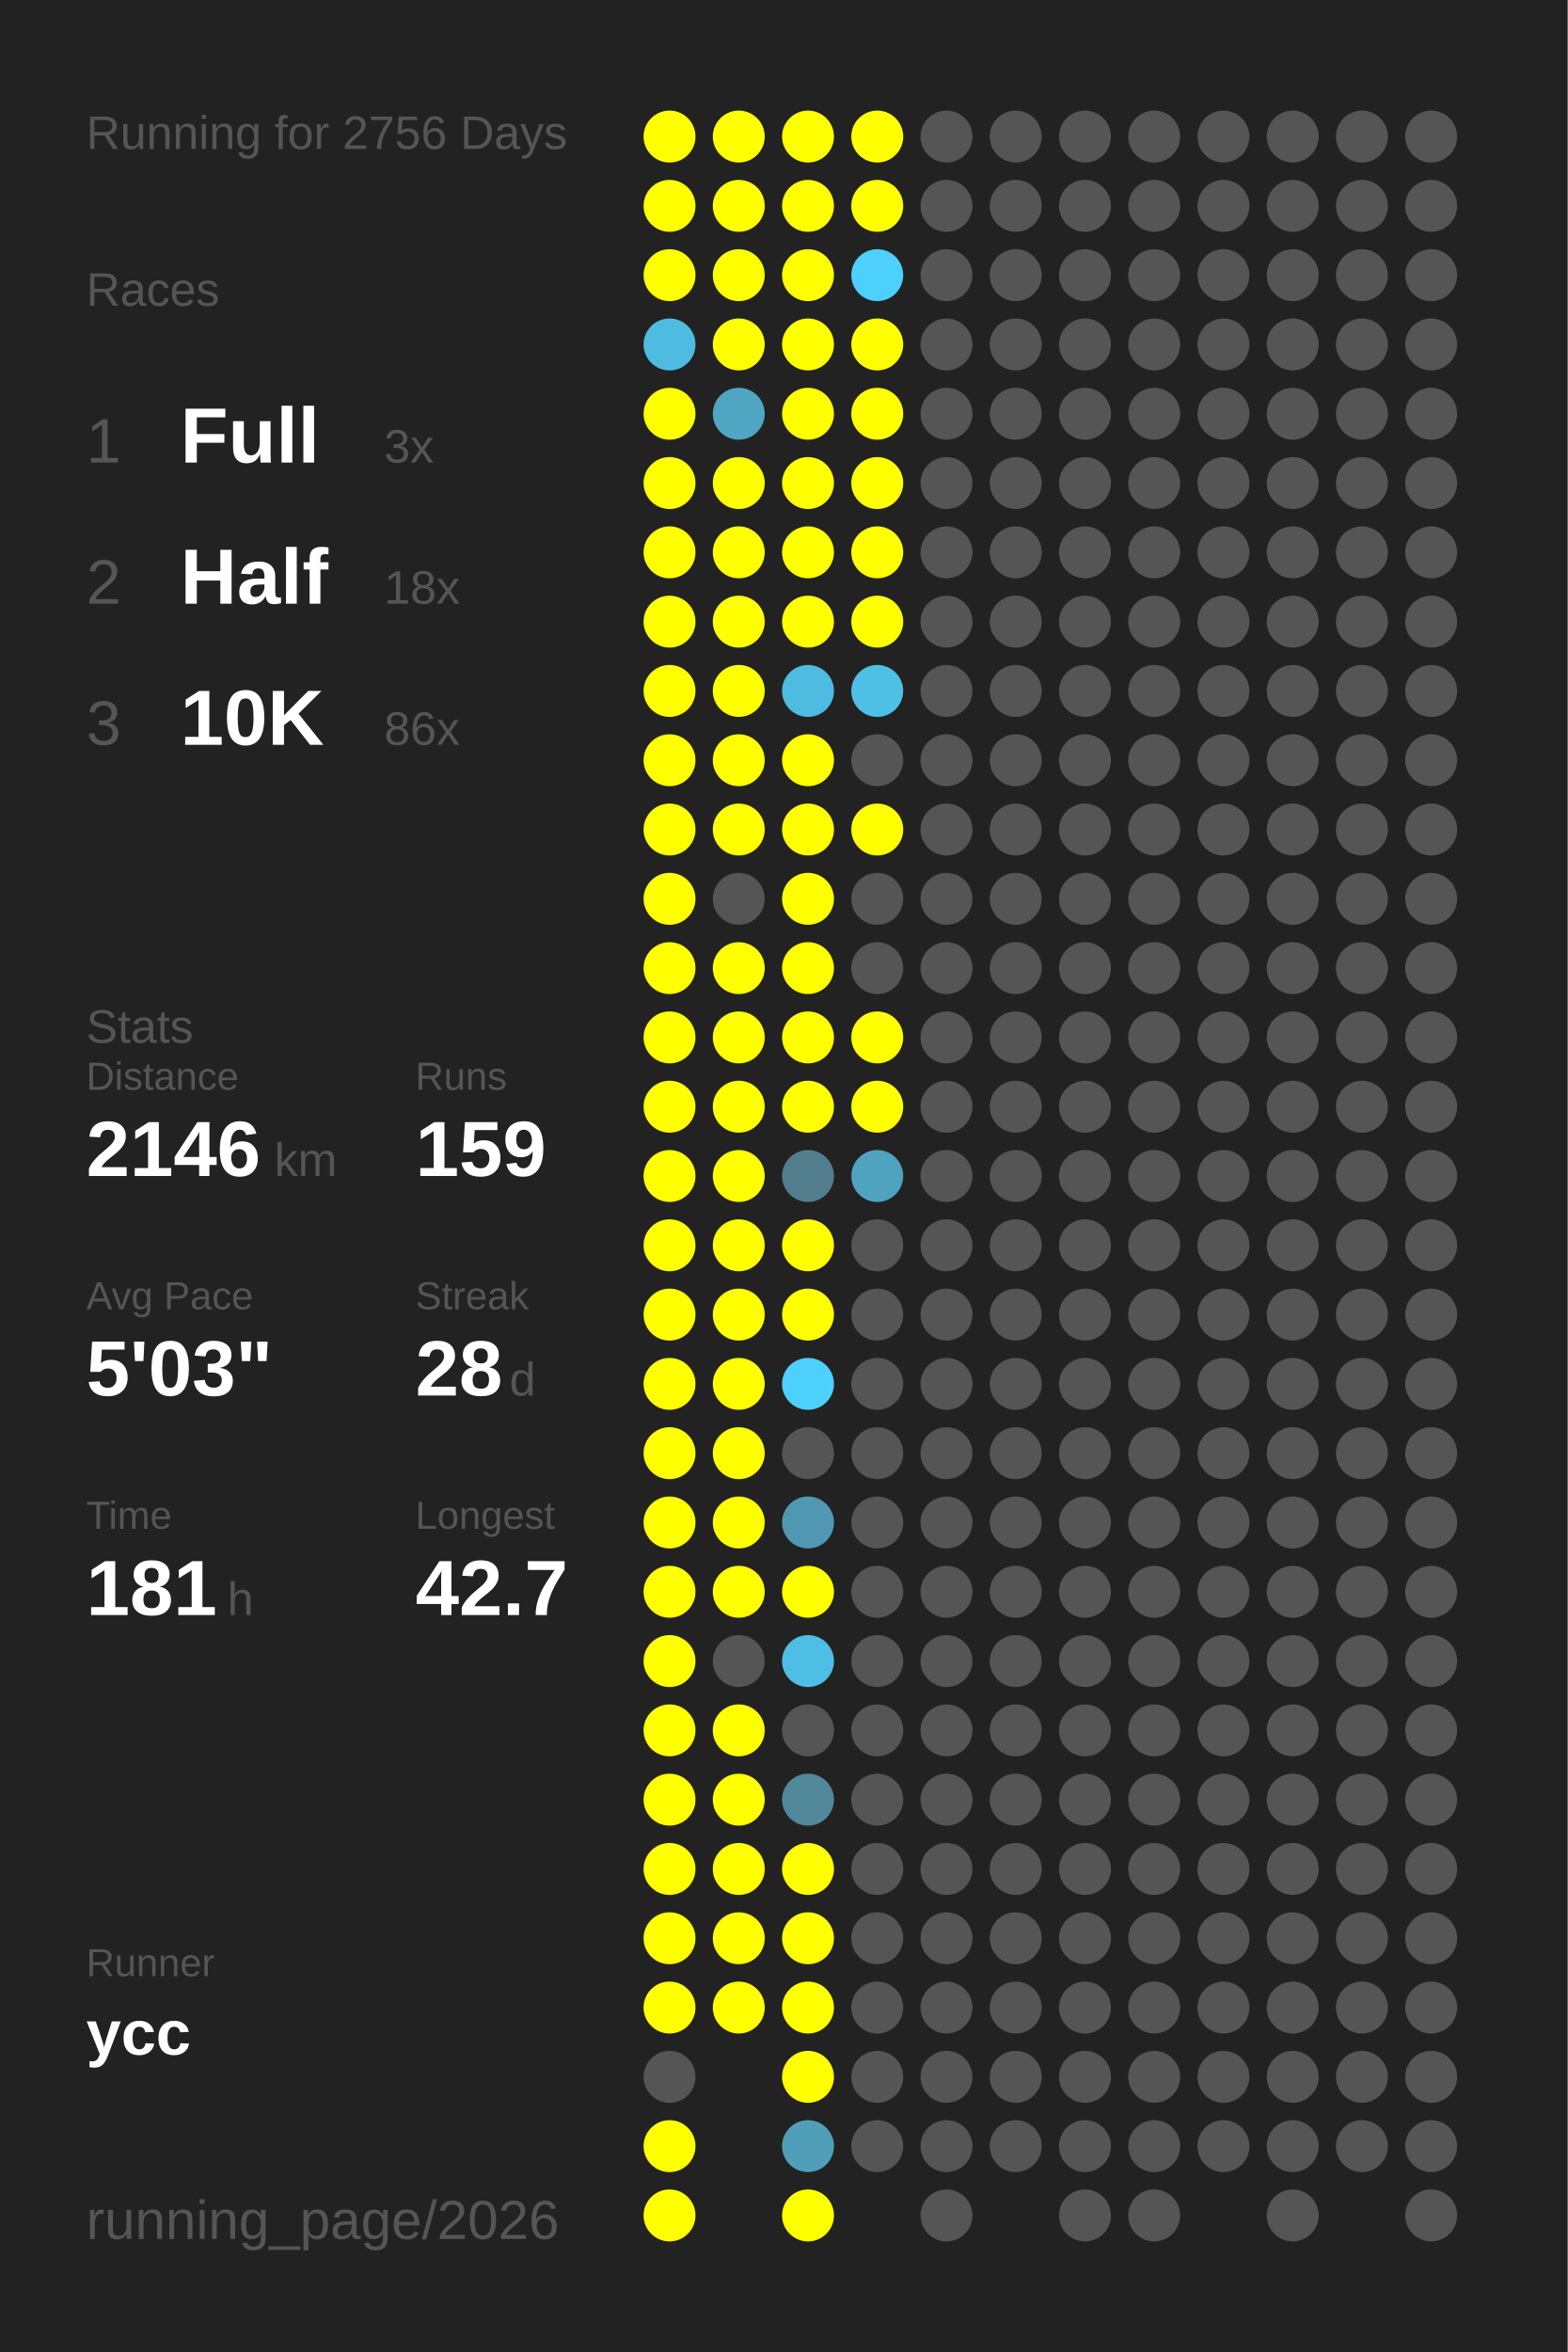
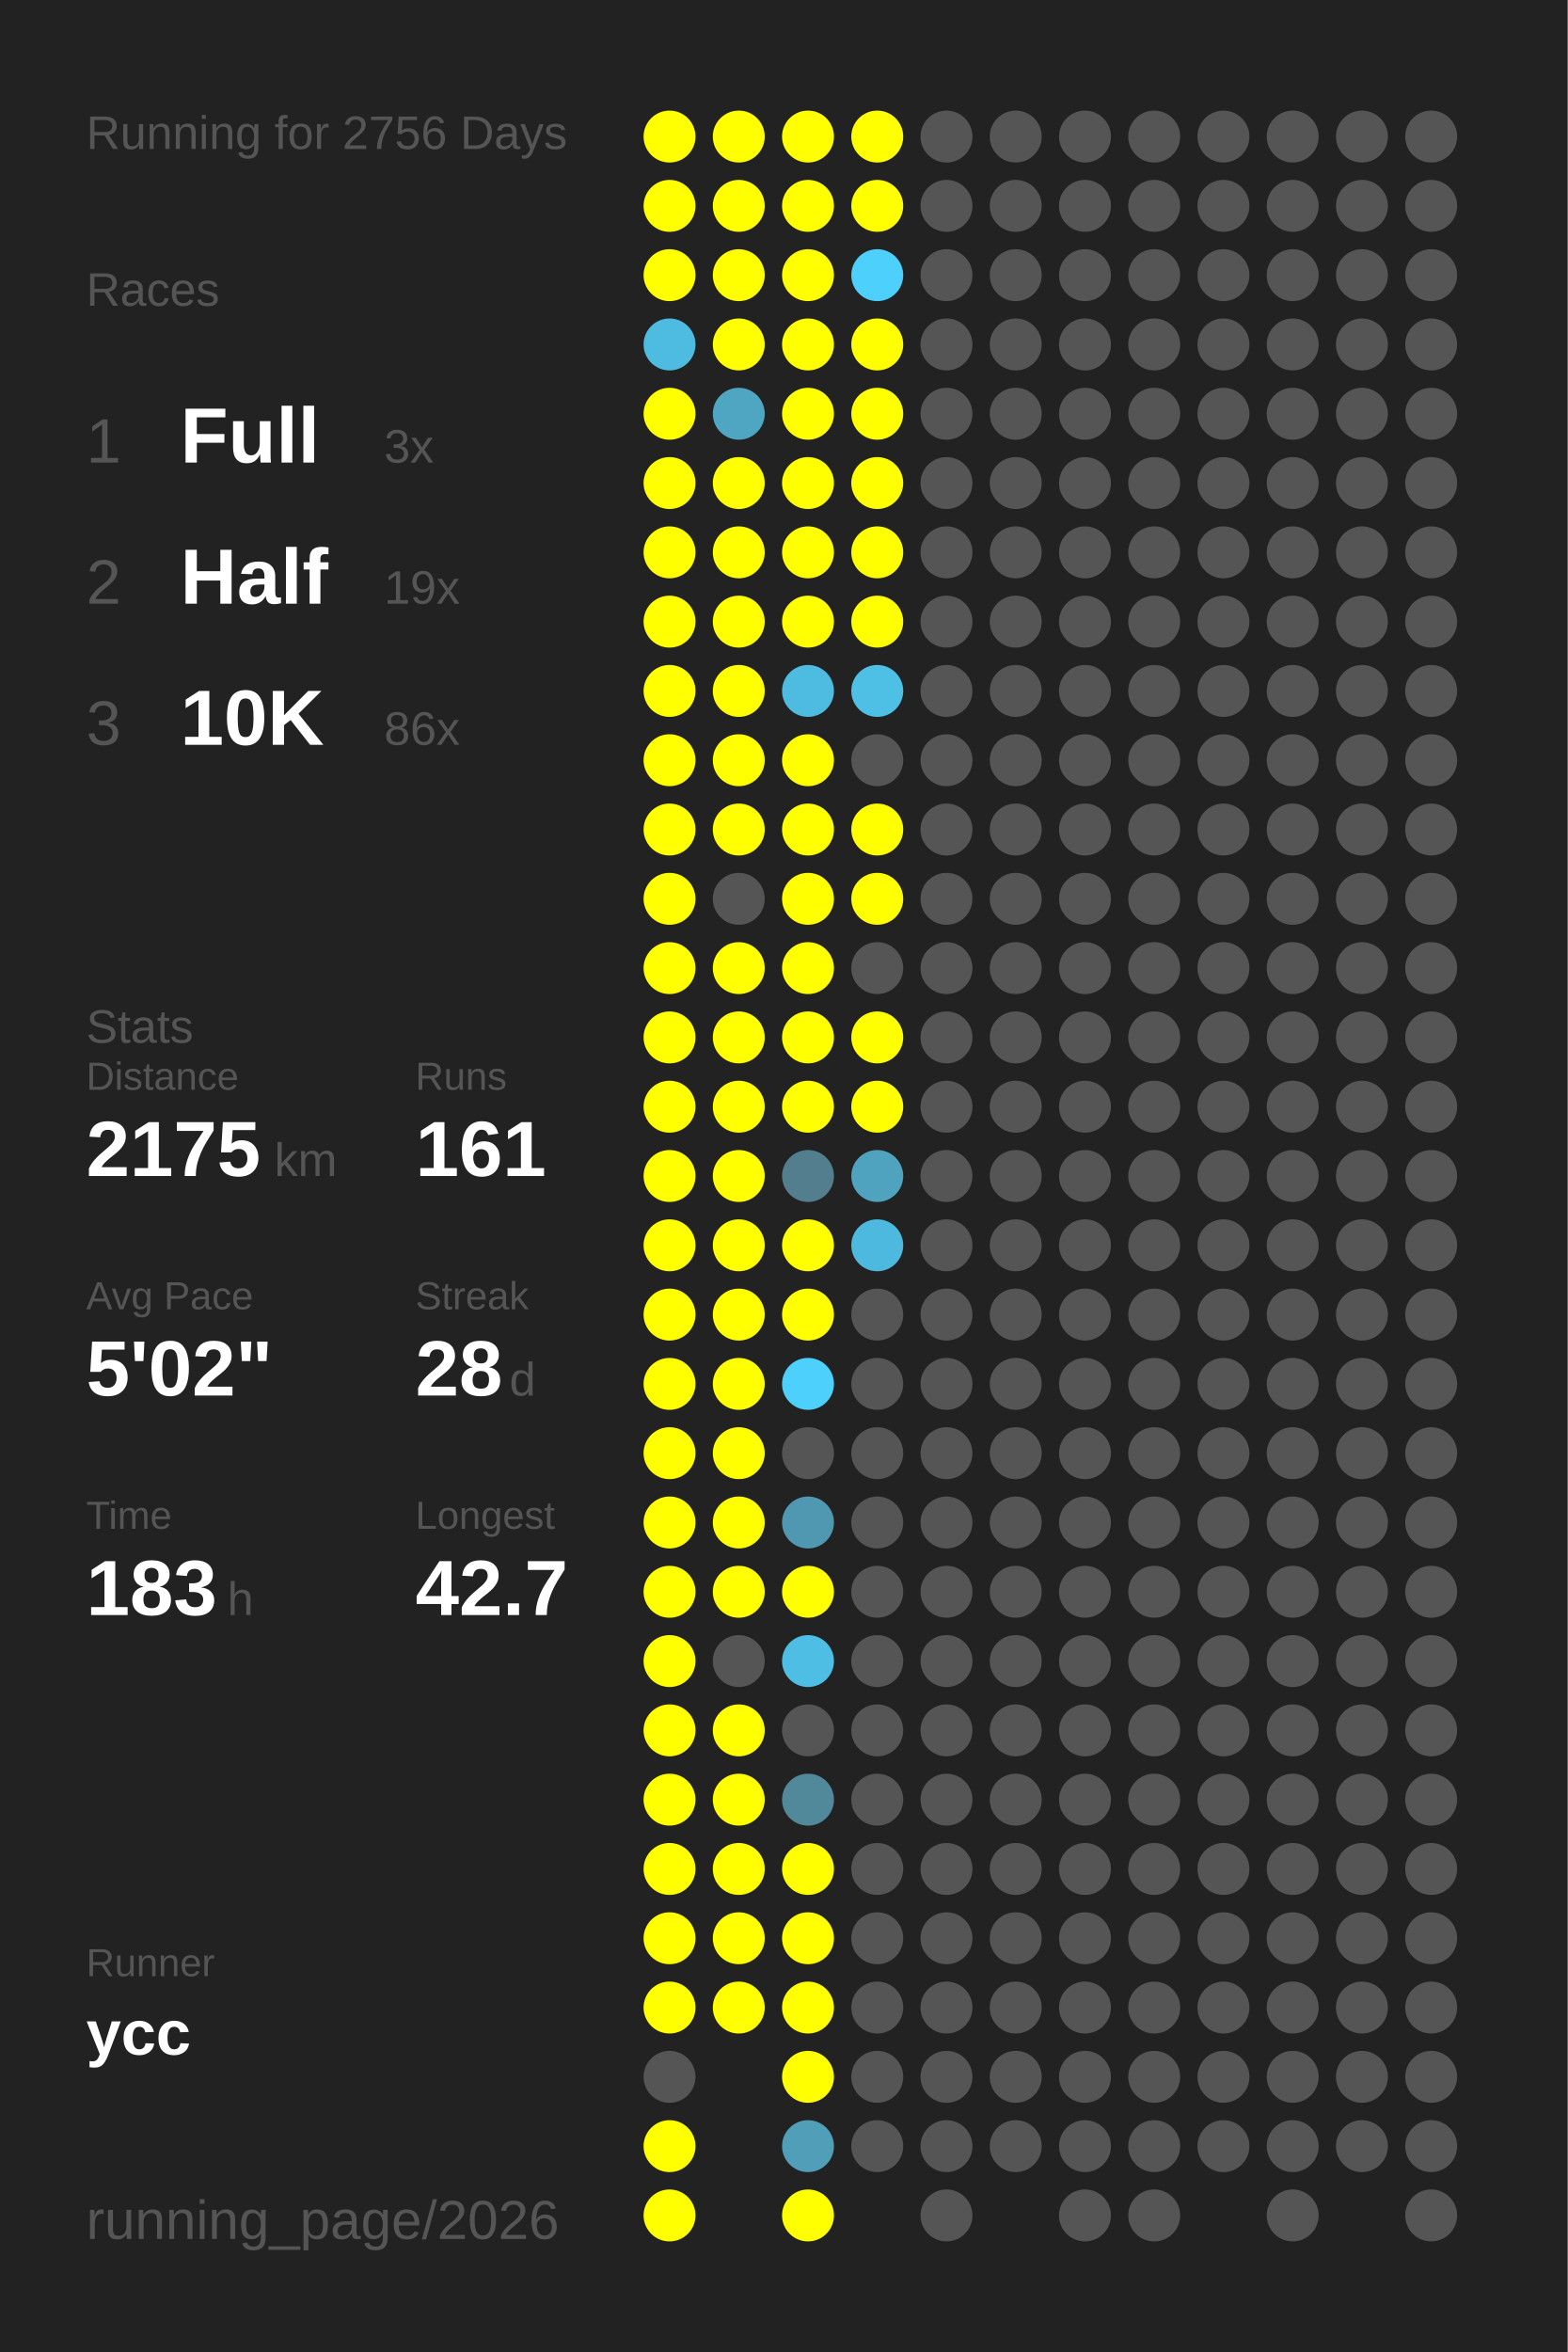
<svg xmlns="http://www.w3.org/2000/svg" baseProfile="full" height="300mm" version="1.1" viewBox="0,0,200,300" width="200mm">
  <defs />
  <rect fill="#222222" height="300" width="200" x="0" y="0" />
  <text fill="#555555" style="font-size:6px; font-family:Arial;" x="11" y="19">Running for 2756 Days</text>
  <text fill="#555555" style="font-size:6px; font-family:Arial;" x="11" y="39">Races</text>
  <text fill="#555555" style="font-size:8px; font-family:Arial;" x="11" y="59">1</text>
  <text fill="#FFFFFF" style="font-size:10px; font-family:Arial; font-weight:bold;" x="23" y="59">Full</text>
  <text fill="#555555" style="font-size:6px; font-family:Arial;" x="49" y="59">3x</text>
  <text fill="#555555" style="font-size:8px; font-family:Arial;" x="11" y="77">2</text>
  <text fill="#FFFFFF" style="font-size:10px; font-family:Arial; font-weight:bold;" x="23" y="77">Half</text>
-   <text fill="#555555" style="font-size:6px; font-family:Arial;" x="49" y="77">18x</text>
+   <text fill="#555555" style="font-size:6px; font-family:Arial;" x="49" y="77">19x</text>
  <text fill="#555555" style="font-size:8px; font-family:Arial;" x="11" y="95">3</text>
  <text fill="#FFFFFF" style="font-size:10px; font-family:Arial; font-weight:bold;" x="23" y="95">10K</text>
  <text fill="#555555" style="font-size:6px; font-family:Arial;" x="49" y="95">86x</text>
  <text fill="#555555" style="font-size:6px; font-family:Arial;" x="11" y="133">Stats</text>
  <text fill="#555555" style="font-size:5px; font-family:Arial;" x="11" y="139">Distance</text>
-   <text fill="#FFFFFF" style="font-size:10px; font-family:Arial; font-weight:bold;" x="11" y="150">2146</text>
+   <text fill="#FFFFFF" style="font-size:10px; font-family:Arial; font-weight:bold;" x="11" y="150">2175</text>
  <text fill="#555555" style="font-size:6px; font-family:Arial;" x="35" y="150">km</text>
  <text fill="#555555" style="font-size:5px; font-family:Arial;" x="53" y="139">Runs</text>
-   <text fill="#FFFFFF" style="font-size:10px; font-family:Arial; font-weight:bold;" x="53" y="150">159</text>
+   <text fill="#FFFFFF" style="font-size:10px; font-family:Arial; font-weight:bold;" x="53" y="150">161</text>
  <text fill="#555555" style="font-size:5px; font-family:Arial;" x="11" y="167">Avg Pace</text>
-   <text fill="#FFFFFF" style="font-size:10px; font-family:Arial; font-weight:bold;" x="11" y="178">5'03"</text>
+   <text fill="#FFFFFF" style="font-size:10px; font-family:Arial; font-weight:bold;" x="11" y="178">5'02"</text>
  <text fill="#555555" style="font-size:5px; font-family:Arial;" x="53" y="167">Streak</text>
  <text fill="#FFFFFF" style="font-size:10px; font-family:Arial; font-weight:bold;" x="53" y="178">28</text>
  <text fill="#555555" style="font-size:6px; font-family:Arial;" x="65" y="178">d</text>
  <text fill="#555555" style="font-size:5px; font-family:Arial;" x="11" y="195">Time</text>
-   <text fill="#FFFFFF" style="font-size:10px; font-family:Arial; font-weight:bold;" x="11" y="206">181</text>
+   <text fill="#FFFFFF" style="font-size:10px; font-family:Arial; font-weight:bold;" x="11" y="206">183</text>
  <text fill="#555555" style="font-size:6px; font-family:Arial;" x="29" y="206">h</text>
  <text fill="#555555" style="font-size:5px; font-family:Arial;" x="53" y="195">Longest</text>
  <text fill="#FFFFFF" style="font-size:10px; font-family:Arial; font-weight:bold;" x="53" y="206">42.7</text>
  <text fill="#555555" style="font-size:5px; font-family:Arial;" x="11" y="252.065">Runner</text>
  <text fill="#FFFFFF" style="font-size:8px; font-family:Arial; font-weight:bold;" x="11" y="262.065">ycc</text>
  <text fill="#555555" style="font-size:7px; font-family:Arial;" x="11" y="285.581">running_page/2026</text>
  <circle cx="85.417" cy="17.419" fill="#FFFF00" r="3.312" />
  <circle cx="85.417" cy="26.258" fill="#FFFF00" r="3.312" />
  <circle cx="85.417" cy="35.097" fill="#FFFF00" r="3.312" />
  <circle cx="85.417" cy="43.935" fill="#4ebce1" r="3.312" />
  <circle cx="85.417" cy="52.774" fill="#FFFF00" r="3.312" />
  <circle cx="85.417" cy="61.613" fill="#FFFF00" r="3.312" />
  <circle cx="85.417" cy="70.452" fill="#FFFF00" r="3.312" />
  <circle cx="85.417" cy="79.29" fill="#FFFF00" r="3.312" />
  <circle cx="85.417" cy="88.129" fill="#FFFF00" r="3.312" />
  <circle cx="85.417" cy="96.968" fill="#FFFF00" r="3.312" />
  <circle cx="85.417" cy="105.806" fill="#FFFF00" r="3.312" />
  <circle cx="85.417" cy="114.645" fill="#FFFF00" r="3.312" />
  <circle cx="85.417" cy="123.484" fill="#FFFF00" r="3.312" />
  <circle cx="85.417" cy="132.323" fill="#FFFF00" r="3.312" />
  <circle cx="85.417" cy="141.161" fill="#FFFF00" r="3.312" />
  <circle cx="85.417" cy="150" fill="#FFFF00" r="3.312" />
  <circle cx="85.417" cy="158.839" fill="#FFFF00" r="3.312" />
  <circle cx="85.417" cy="167.677" fill="#FFFF00" r="3.312" />
  <circle cx="85.417" cy="176.516" fill="#FFFF00" r="3.312" />
  <circle cx="85.417" cy="185.355" fill="#FFFF00" r="3.312" />
  <circle cx="85.417" cy="194.194" fill="#FFFF00" r="3.312" />
  <circle cx="85.417" cy="203.032" fill="#FFFF00" r="3.312" />
  <circle cx="85.417" cy="211.871" fill="#FFFF00" r="3.312" />
  <circle cx="85.417" cy="220.71" fill="#FFFF00" r="3.312" />
  <circle cx="85.417" cy="229.548" fill="#FFFF00" r="3.312" />
  <circle cx="85.417" cy="238.387" fill="#FFFF00" r="3.312" />
  <circle cx="85.417" cy="247.226" fill="#FFFF00" r="3.312" />
  <circle cx="85.417" cy="256.065" fill="#FFFF00" r="3.312" />
  <circle cx="85.417" cy="264.903" fill="#555555" r="3.312" />
  <circle cx="85.417" cy="273.742" fill="#FFFF00" r="3.312" />
  <circle cx="85.417" cy="282.581" fill="#FFFF00" r="3.312" />
  <circle cx="94.25" cy="17.419" fill="#FFFF00" r="3.312" />
  <circle cx="94.25" cy="26.258" fill="#FFFF00" r="3.312" />
  <circle cx="94.25" cy="35.097" fill="#FFFF00" r="3.312" />
  <circle cx="94.25" cy="43.935" fill="#FFFF00" r="3.312" />
  <circle cx="94.25" cy="52.774" fill="#4fa6c3" r="3.312" />
  <circle cx="94.25" cy="61.613" fill="#FFFF00" r="3.312" />
  <circle cx="94.25" cy="70.452" fill="#FFFF00" r="3.312" />
  <circle cx="94.25" cy="79.29" fill="#FFFF00" r="3.312" />
  <circle cx="94.25" cy="88.129" fill="#FFFF00" r="3.312" />
  <circle cx="94.25" cy="96.968" fill="#FFFF00" r="3.312" />
  <circle cx="94.25" cy="105.806" fill="#FFFF00" r="3.312" />
  <circle cx="94.25" cy="114.645" fill="#555555" r="3.312" />
  <circle cx="94.25" cy="123.484" fill="#FFFF00" r="3.312" />
  <circle cx="94.25" cy="132.323" fill="#FFFF00" r="3.312" />
  <circle cx="94.25" cy="141.161" fill="#FFFF00" r="3.312" />
  <circle cx="94.25" cy="150" fill="#FFFF00" r="3.312" />
  <circle cx="94.25" cy="158.839" fill="#FFFF00" r="3.312" />
  <circle cx="94.25" cy="167.677" fill="#FFFF00" r="3.312" />
  <circle cx="94.25" cy="176.516" fill="#FFFF00" r="3.312" />
  <circle cx="94.25" cy="185.355" fill="#FFFF00" r="3.312" />
  <circle cx="94.25" cy="194.194" fill="#FFFF00" r="3.312" />
  <circle cx="94.25" cy="203.032" fill="#FFFF00" r="3.312" />
  <circle cx="94.25" cy="211.871" fill="#555555" r="3.312" />
  <circle cx="94.25" cy="220.71" fill="#FFFF00" r="3.312" />
  <circle cx="94.25" cy="229.548" fill="#FFFF00" r="3.312" />
  <circle cx="94.25" cy="238.387" fill="#FFFF00" r="3.312" />
  <circle cx="94.25" cy="247.226" fill="#FFFF00" r="3.312" />
  <circle cx="94.25" cy="256.065" fill="#FFFF00" r="3.312" />
  <circle cx="103.083" cy="17.419" fill="#FFFF00" r="3.312" />
  <circle cx="103.083" cy="26.258" fill="#FFFF00" r="3.312" />
  <circle cx="103.083" cy="35.097" fill="#FFFF00" r="3.312" />
  <circle cx="103.083" cy="43.935" fill="#FFFF00" r="3.312" />
  <circle cx="103.083" cy="52.774" fill="#FFFF00" r="3.312" />
  <circle cx="103.083" cy="61.613" fill="#FFFF00" r="3.312" />
  <circle cx="103.083" cy="70.452" fill="#FFFF00" r="3.312" />
  <circle cx="103.083" cy="79.29" fill="#FFFF00" r="3.312" />
  <circle cx="103.083" cy="88.129" fill="#4ebbe0" r="3.312" />
  <circle cx="103.083" cy="96.968" fill="#FFFF00" r="3.312" />
  <circle cx="103.083" cy="105.806" fill="#FFFF00" r="3.312" />
  <circle cx="103.083" cy="114.645" fill="#FFFF00" r="3.312" />
  <circle cx="103.083" cy="123.484" fill="#FFFF00" r="3.312" />
  <circle cx="103.083" cy="132.323" fill="#FFFF00" r="3.312" />
  <circle cx="103.083" cy="141.161" fill="#FFFF00" r="3.312" />
  <circle cx="103.083" cy="150" fill="#527e8d" r="3.312" />
  <circle cx="103.083" cy="158.839" fill="#FFFF00" r="3.312" />
  <circle cx="103.083" cy="167.677" fill="#FFFF00" r="3.312" />
  <circle cx="103.083" cy="176.516" fill="#4dd0fc" r="3.312" />
  <circle cx="103.083" cy="185.355" fill="#555555" r="3.312" />
  <circle cx="103.083" cy="194.194" fill="#5098b1" r="3.312" />
  <circle cx="103.083" cy="203.032" fill="#FFFF00" r="3.312" />
  <circle cx="103.083" cy="211.871" fill="#4ebee4" r="3.312" />
  <circle cx="103.083" cy="220.71" fill="#555555" r="3.312" />
  <circle cx="103.083" cy="229.548" fill="#51889a" r="3.312" />
  <circle cx="103.083" cy="238.387" fill="#FFFF00" r="3.312" />
  <circle cx="103.083" cy="247.226" fill="#FFFF00" r="3.312" />
  <circle cx="103.083" cy="256.065" fill="#FFFF00" r="3.312" />
  <circle cx="103.083" cy="264.903" fill="#FFFF00" r="3.312" />
  <circle cx="103.083" cy="273.742" fill="#509eb8" r="3.312" />
  <circle cx="103.083" cy="282.581" fill="#FFFF00" r="3.312" />
  <circle cx="111.917" cy="17.419" fill="#FFFF00" r="3.312" />
  <circle cx="111.917" cy="26.258" fill="#FFFF00" r="3.312" />
  <circle cx="111.917" cy="35.097" fill="#4dd0fc" r="3.312" />
  <circle cx="111.917" cy="43.935" fill="#FFFF00" r="3.312" />
  <circle cx="111.917" cy="52.774" fill="#FFFF00" r="3.312" />
  <circle cx="111.917" cy="61.613" fill="#FFFF00" r="3.312" />
  <circle cx="111.917" cy="70.452" fill="#FFFF00" r="3.312" />
  <circle cx="111.917" cy="79.29" fill="#FFFF00" r="3.312" />
  <circle cx="111.917" cy="88.129" fill="#4ebfe5" r="3.312" />
  <circle cx="111.917" cy="96.968" fill="#555555" r="3.312" />
  <circle cx="111.917" cy="105.806" fill="#FFFF00" r="3.312" />
-   <circle cx="111.917" cy="114.645" fill="#555555" r="3.312" />
+   <circle cx="111.917" cy="114.645" fill="#FFFF00" r="3.312" />
  <circle cx="111.917" cy="123.484" fill="#555555" r="3.312" />
  <circle cx="111.917" cy="132.323" fill="#FFFF00" r="3.312" />
  <circle cx="111.917" cy="141.161" fill="#FFFF00" r="3.312" />
  <circle cx="111.917" cy="150" fill="#4fa3bf" r="3.312" />
-   <circle cx="111.917" cy="158.839" fill="#555555" r="3.312" />
+   <circle cx="111.917" cy="158.839" fill="#4eb9de" r="3.312" />
  <circle cx="111.917" cy="167.677" fill="#555555" r="3.312" />
  <circle cx="111.917" cy="176.516" fill="#555555" r="3.312" />
  <circle cx="111.917" cy="185.355" fill="#555555" r="3.312" />
  <circle cx="111.917" cy="194.194" fill="#555555" r="3.312" />
  <circle cx="111.917" cy="203.032" fill="#555555" r="3.312" />
  <circle cx="111.917" cy="211.871" fill="#555555" r="3.312" />
  <circle cx="111.917" cy="220.71" fill="#555555" r="3.312" />
  <circle cx="111.917" cy="229.548" fill="#555555" r="3.312" />
  <circle cx="111.917" cy="238.387" fill="#555555" r="3.312" />
  <circle cx="111.917" cy="247.226" fill="#555555" r="3.312" />
  <circle cx="111.917" cy="256.065" fill="#555555" r="3.312" />
  <circle cx="111.917" cy="264.903" fill="#555555" r="3.312" />
  <circle cx="111.917" cy="273.742" fill="#555555" r="3.312" />
  <circle cx="120.75" cy="17.419" fill="#555555" r="3.312" />
  <circle cx="120.75" cy="26.258" fill="#555555" r="3.312" />
  <circle cx="120.75" cy="35.097" fill="#555555" r="3.312" />
  <circle cx="120.75" cy="43.935" fill="#555555" r="3.312" />
  <circle cx="120.75" cy="52.774" fill="#555555" r="3.312" />
  <circle cx="120.75" cy="61.613" fill="#555555" r="3.312" />
  <circle cx="120.75" cy="70.452" fill="#555555" r="3.312" />
  <circle cx="120.75" cy="79.29" fill="#555555" r="3.312" />
  <circle cx="120.75" cy="88.129" fill="#555555" r="3.312" />
  <circle cx="120.75" cy="96.968" fill="#555555" r="3.312" />
  <circle cx="120.75" cy="105.806" fill="#555555" r="3.312" />
  <circle cx="120.75" cy="114.645" fill="#555555" r="3.312" />
  <circle cx="120.75" cy="123.484" fill="#555555" r="3.312" />
  <circle cx="120.75" cy="132.323" fill="#555555" r="3.312" />
  <circle cx="120.75" cy="141.161" fill="#555555" r="3.312" />
  <circle cx="120.75" cy="150" fill="#555555" r="3.312" />
  <circle cx="120.75" cy="158.839" fill="#555555" r="3.312" />
  <circle cx="120.75" cy="167.677" fill="#555555" r="3.312" />
  <circle cx="120.75" cy="176.516" fill="#555555" r="3.312" />
  <circle cx="120.75" cy="185.355" fill="#555555" r="3.312" />
  <circle cx="120.75" cy="194.194" fill="#555555" r="3.312" />
  <circle cx="120.75" cy="203.032" fill="#555555" r="3.312" />
  <circle cx="120.75" cy="211.871" fill="#555555" r="3.312" />
  <circle cx="120.75" cy="220.71" fill="#555555" r="3.312" />
  <circle cx="120.75" cy="229.548" fill="#555555" r="3.312" />
  <circle cx="120.75" cy="238.387" fill="#555555" r="3.312" />
  <circle cx="120.75" cy="247.226" fill="#555555" r="3.312" />
  <circle cx="120.75" cy="256.065" fill="#555555" r="3.312" />
  <circle cx="120.75" cy="264.903" fill="#555555" r="3.312" />
  <circle cx="120.75" cy="273.742" fill="#555555" r="3.312" />
  <circle cx="120.75" cy="282.581" fill="#555555" r="3.312" />
  <circle cx="129.583" cy="17.419" fill="#555555" r="3.312" />
  <circle cx="129.583" cy="26.258" fill="#555555" r="3.312" />
  <circle cx="129.583" cy="35.097" fill="#555555" r="3.312" />
  <circle cx="129.583" cy="43.935" fill="#555555" r="3.312" />
  <circle cx="129.583" cy="52.774" fill="#555555" r="3.312" />
  <circle cx="129.583" cy="61.613" fill="#555555" r="3.312" />
  <circle cx="129.583" cy="70.452" fill="#555555" r="3.312" />
  <circle cx="129.583" cy="79.29" fill="#555555" r="3.312" />
  <circle cx="129.583" cy="88.129" fill="#555555" r="3.312" />
  <circle cx="129.583" cy="96.968" fill="#555555" r="3.312" />
  <circle cx="129.583" cy="105.806" fill="#555555" r="3.312" />
  <circle cx="129.583" cy="114.645" fill="#555555" r="3.312" />
  <circle cx="129.583" cy="123.484" fill="#555555" r="3.312" />
  <circle cx="129.583" cy="132.323" fill="#555555" r="3.312" />
  <circle cx="129.583" cy="141.161" fill="#555555" r="3.312" />
  <circle cx="129.583" cy="150" fill="#555555" r="3.312" />
  <circle cx="129.583" cy="158.839" fill="#555555" r="3.312" />
  <circle cx="129.583" cy="167.677" fill="#555555" r="3.312" />
  <circle cx="129.583" cy="176.516" fill="#555555" r="3.312" />
  <circle cx="129.583" cy="185.355" fill="#555555" r="3.312" />
  <circle cx="129.583" cy="194.194" fill="#555555" r="3.312" />
  <circle cx="129.583" cy="203.032" fill="#555555" r="3.312" />
  <circle cx="129.583" cy="211.871" fill="#555555" r="3.312" />
  <circle cx="129.583" cy="220.71" fill="#555555" r="3.312" />
  <circle cx="129.583" cy="229.548" fill="#555555" r="3.312" />
  <circle cx="129.583" cy="238.387" fill="#555555" r="3.312" />
  <circle cx="129.583" cy="247.226" fill="#555555" r="3.312" />
  <circle cx="129.583" cy="256.065" fill="#555555" r="3.312" />
  <circle cx="129.583" cy="264.903" fill="#555555" r="3.312" />
  <circle cx="129.583" cy="273.742" fill="#555555" r="3.312" />
  <circle cx="138.417" cy="17.419" fill="#555555" r="3.312" />
  <circle cx="138.417" cy="26.258" fill="#555555" r="3.312" />
  <circle cx="138.417" cy="35.097" fill="#555555" r="3.312" />
  <circle cx="138.417" cy="43.935" fill="#555555" r="3.312" />
  <circle cx="138.417" cy="52.774" fill="#555555" r="3.312" />
  <circle cx="138.417" cy="61.613" fill="#555555" r="3.312" />
  <circle cx="138.417" cy="70.452" fill="#555555" r="3.312" />
  <circle cx="138.417" cy="79.29" fill="#555555" r="3.312" />
  <circle cx="138.417" cy="88.129" fill="#555555" r="3.312" />
  <circle cx="138.417" cy="96.968" fill="#555555" r="3.312" />
  <circle cx="138.417" cy="105.806" fill="#555555" r="3.312" />
  <circle cx="138.417" cy="114.645" fill="#555555" r="3.312" />
  <circle cx="138.417" cy="123.484" fill="#555555" r="3.312" />
  <circle cx="138.417" cy="132.323" fill="#555555" r="3.312" />
  <circle cx="138.417" cy="141.161" fill="#555555" r="3.312" />
  <circle cx="138.417" cy="150" fill="#555555" r="3.312" />
  <circle cx="138.417" cy="158.839" fill="#555555" r="3.312" />
  <circle cx="138.417" cy="167.677" fill="#555555" r="3.312" />
  <circle cx="138.417" cy="176.516" fill="#555555" r="3.312" />
  <circle cx="138.417" cy="185.355" fill="#555555" r="3.312" />
  <circle cx="138.417" cy="194.194" fill="#555555" r="3.312" />
  <circle cx="138.417" cy="203.032" fill="#555555" r="3.312" />
  <circle cx="138.417" cy="211.871" fill="#555555" r="3.312" />
  <circle cx="138.417" cy="220.71" fill="#555555" r="3.312" />
  <circle cx="138.417" cy="229.548" fill="#555555" r="3.312" />
  <circle cx="138.417" cy="238.387" fill="#555555" r="3.312" />
  <circle cx="138.417" cy="247.226" fill="#555555" r="3.312" />
  <circle cx="138.417" cy="256.065" fill="#555555" r="3.312" />
  <circle cx="138.417" cy="264.903" fill="#555555" r="3.312" />
  <circle cx="138.417" cy="273.742" fill="#555555" r="3.312" />
  <circle cx="138.417" cy="282.581" fill="#555555" r="3.312" />
  <circle cx="147.25" cy="17.419" fill="#555555" r="3.312" />
  <circle cx="147.25" cy="26.258" fill="#555555" r="3.312" />
  <circle cx="147.25" cy="35.097" fill="#555555" r="3.312" />
  <circle cx="147.25" cy="43.935" fill="#555555" r="3.312" />
  <circle cx="147.25" cy="52.774" fill="#555555" r="3.312" />
  <circle cx="147.25" cy="61.613" fill="#555555" r="3.312" />
  <circle cx="147.25" cy="70.452" fill="#555555" r="3.312" />
  <circle cx="147.25" cy="79.29" fill="#555555" r="3.312" />
  <circle cx="147.25" cy="88.129" fill="#555555" r="3.312" />
  <circle cx="147.25" cy="96.968" fill="#555555" r="3.312" />
  <circle cx="147.25" cy="105.806" fill="#555555" r="3.312" />
  <circle cx="147.25" cy="114.645" fill="#555555" r="3.312" />
  <circle cx="147.25" cy="123.484" fill="#555555" r="3.312" />
  <circle cx="147.25" cy="132.323" fill="#555555" r="3.312" />
  <circle cx="147.25" cy="141.161" fill="#555555" r="3.312" />
  <circle cx="147.25" cy="150" fill="#555555" r="3.312" />
  <circle cx="147.25" cy="158.839" fill="#555555" r="3.312" />
  <circle cx="147.25" cy="167.677" fill="#555555" r="3.312" />
  <circle cx="147.25" cy="176.516" fill="#555555" r="3.312" />
  <circle cx="147.25" cy="185.355" fill="#555555" r="3.312" />
  <circle cx="147.25" cy="194.194" fill="#555555" r="3.312" />
  <circle cx="147.25" cy="203.032" fill="#555555" r="3.312" />
  <circle cx="147.25" cy="211.871" fill="#555555" r="3.312" />
  <circle cx="147.25" cy="220.71" fill="#555555" r="3.312" />
  <circle cx="147.25" cy="229.548" fill="#555555" r="3.312" />
  <circle cx="147.25" cy="238.387" fill="#555555" r="3.312" />
  <circle cx="147.25" cy="247.226" fill="#555555" r="3.312" />
  <circle cx="147.25" cy="256.065" fill="#555555" r="3.312" />
  <circle cx="147.25" cy="264.903" fill="#555555" r="3.312" />
  <circle cx="147.25" cy="273.742" fill="#555555" r="3.312" />
  <circle cx="147.25" cy="282.581" fill="#555555" r="3.312" />
  <circle cx="156.083" cy="17.419" fill="#555555" r="3.312" />
  <circle cx="156.083" cy="26.258" fill="#555555" r="3.312" />
  <circle cx="156.083" cy="35.097" fill="#555555" r="3.312" />
  <circle cx="156.083" cy="43.935" fill="#555555" r="3.312" />
  <circle cx="156.083" cy="52.774" fill="#555555" r="3.312" />
  <circle cx="156.083" cy="61.613" fill="#555555" r="3.312" />
  <circle cx="156.083" cy="70.452" fill="#555555" r="3.312" />
  <circle cx="156.083" cy="79.29" fill="#555555" r="3.312" />
  <circle cx="156.083" cy="88.129" fill="#555555" r="3.312" />
  <circle cx="156.083" cy="96.968" fill="#555555" r="3.312" />
  <circle cx="156.083" cy="105.806" fill="#555555" r="3.312" />
  <circle cx="156.083" cy="114.645" fill="#555555" r="3.312" />
  <circle cx="156.083" cy="123.484" fill="#555555" r="3.312" />
  <circle cx="156.083" cy="132.323" fill="#555555" r="3.312" />
  <circle cx="156.083" cy="141.161" fill="#555555" r="3.312" />
  <circle cx="156.083" cy="150" fill="#555555" r="3.312" />
  <circle cx="156.083" cy="158.839" fill="#555555" r="3.312" />
  <circle cx="156.083" cy="167.677" fill="#555555" r="3.312" />
  <circle cx="156.083" cy="176.516" fill="#555555" r="3.312" />
  <circle cx="156.083" cy="185.355" fill="#555555" r="3.312" />
  <circle cx="156.083" cy="194.194" fill="#555555" r="3.312" />
  <circle cx="156.083" cy="203.032" fill="#555555" r="3.312" />
  <circle cx="156.083" cy="211.871" fill="#555555" r="3.312" />
  <circle cx="156.083" cy="220.71" fill="#555555" r="3.312" />
  <circle cx="156.083" cy="229.548" fill="#555555" r="3.312" />
  <circle cx="156.083" cy="238.387" fill="#555555" r="3.312" />
  <circle cx="156.083" cy="247.226" fill="#555555" r="3.312" />
  <circle cx="156.083" cy="256.065" fill="#555555" r="3.312" />
  <circle cx="156.083" cy="264.903" fill="#555555" r="3.312" />
  <circle cx="156.083" cy="273.742" fill="#555555" r="3.312" />
  <circle cx="164.917" cy="17.419" fill="#555555" r="3.312" />
  <circle cx="164.917" cy="26.258" fill="#555555" r="3.312" />
  <circle cx="164.917" cy="35.097" fill="#555555" r="3.312" />
  <circle cx="164.917" cy="43.935" fill="#555555" r="3.312" />
  <circle cx="164.917" cy="52.774" fill="#555555" r="3.312" />
  <circle cx="164.917" cy="61.613" fill="#555555" r="3.312" />
  <circle cx="164.917" cy="70.452" fill="#555555" r="3.312" />
  <circle cx="164.917" cy="79.29" fill="#555555" r="3.312" />
  <circle cx="164.917" cy="88.129" fill="#555555" r="3.312" />
  <circle cx="164.917" cy="96.968" fill="#555555" r="3.312" />
  <circle cx="164.917" cy="105.806" fill="#555555" r="3.312" />
  <circle cx="164.917" cy="114.645" fill="#555555" r="3.312" />
  <circle cx="164.917" cy="123.484" fill="#555555" r="3.312" />
  <circle cx="164.917" cy="132.323" fill="#555555" r="3.312" />
  <circle cx="164.917" cy="141.161" fill="#555555" r="3.312" />
  <circle cx="164.917" cy="150" fill="#555555" r="3.312" />
  <circle cx="164.917" cy="158.839" fill="#555555" r="3.312" />
  <circle cx="164.917" cy="167.677" fill="#555555" r="3.312" />
  <circle cx="164.917" cy="176.516" fill="#555555" r="3.312" />
  <circle cx="164.917" cy="185.355" fill="#555555" r="3.312" />
  <circle cx="164.917" cy="194.194" fill="#555555" r="3.312" />
  <circle cx="164.917" cy="203.032" fill="#555555" r="3.312" />
  <circle cx="164.917" cy="211.871" fill="#555555" r="3.312" />
  <circle cx="164.917" cy="220.71" fill="#555555" r="3.312" />
  <circle cx="164.917" cy="229.548" fill="#555555" r="3.312" />
  <circle cx="164.917" cy="238.387" fill="#555555" r="3.312" />
  <circle cx="164.917" cy="247.226" fill="#555555" r="3.312" />
  <circle cx="164.917" cy="256.065" fill="#555555" r="3.312" />
  <circle cx="164.917" cy="264.903" fill="#555555" r="3.312" />
  <circle cx="164.917" cy="273.742" fill="#555555" r="3.312" />
  <circle cx="164.917" cy="282.581" fill="#555555" r="3.312" />
  <circle cx="173.75" cy="17.419" fill="#555555" r="3.312" />
  <circle cx="173.75" cy="26.258" fill="#555555" r="3.312" />
  <circle cx="173.75" cy="35.097" fill="#555555" r="3.312" />
  <circle cx="173.75" cy="43.935" fill="#555555" r="3.312" />
  <circle cx="173.75" cy="52.774" fill="#555555" r="3.312" />
  <circle cx="173.75" cy="61.613" fill="#555555" r="3.312" />
  <circle cx="173.75" cy="70.452" fill="#555555" r="3.312" />
  <circle cx="173.75" cy="79.29" fill="#555555" r="3.312" />
  <circle cx="173.75" cy="88.129" fill="#555555" r="3.312" />
  <circle cx="173.75" cy="96.968" fill="#555555" r="3.312" />
  <circle cx="173.75" cy="105.806" fill="#555555" r="3.312" />
  <circle cx="173.75" cy="114.645" fill="#555555" r="3.312" />
  <circle cx="173.75" cy="123.484" fill="#555555" r="3.312" />
  <circle cx="173.75" cy="132.323" fill="#555555" r="3.312" />
  <circle cx="173.75" cy="141.161" fill="#555555" r="3.312" />
  <circle cx="173.75" cy="150" fill="#555555" r="3.312" />
  <circle cx="173.75" cy="158.839" fill="#555555" r="3.312" />
  <circle cx="173.75" cy="167.677" fill="#555555" r="3.312" />
  <circle cx="173.75" cy="176.516" fill="#555555" r="3.312" />
  <circle cx="173.75" cy="185.355" fill="#555555" r="3.312" />
  <circle cx="173.75" cy="194.194" fill="#555555" r="3.312" />
  <circle cx="173.75" cy="203.032" fill="#555555" r="3.312" />
  <circle cx="173.75" cy="211.871" fill="#555555" r="3.312" />
  <circle cx="173.75" cy="220.71" fill="#555555" r="3.312" />
  <circle cx="173.75" cy="229.548" fill="#555555" r="3.312" />
  <circle cx="173.75" cy="238.387" fill="#555555" r="3.312" />
  <circle cx="173.75" cy="247.226" fill="#555555" r="3.312" />
  <circle cx="173.75" cy="256.065" fill="#555555" r="3.312" />
  <circle cx="173.75" cy="264.903" fill="#555555" r="3.312" />
  <circle cx="173.75" cy="273.742" fill="#555555" r="3.312" />
  <circle cx="182.583" cy="17.419" fill="#555555" r="3.312" />
  <circle cx="182.583" cy="26.258" fill="#555555" r="3.312" />
  <circle cx="182.583" cy="35.097" fill="#555555" r="3.312" />
  <circle cx="182.583" cy="43.935" fill="#555555" r="3.312" />
  <circle cx="182.583" cy="52.774" fill="#555555" r="3.312" />
  <circle cx="182.583" cy="61.613" fill="#555555" r="3.312" />
  <circle cx="182.583" cy="70.452" fill="#555555" r="3.312" />
  <circle cx="182.583" cy="79.29" fill="#555555" r="3.312" />
  <circle cx="182.583" cy="88.129" fill="#555555" r="3.312" />
  <circle cx="182.583" cy="96.968" fill="#555555" r="3.312" />
  <circle cx="182.583" cy="105.806" fill="#555555" r="3.312" />
  <circle cx="182.583" cy="114.645" fill="#555555" r="3.312" />
  <circle cx="182.583" cy="123.484" fill="#555555" r="3.312" />
  <circle cx="182.583" cy="132.323" fill="#555555" r="3.312" />
  <circle cx="182.583" cy="141.161" fill="#555555" r="3.312" />
  <circle cx="182.583" cy="150" fill="#555555" r="3.312" />
  <circle cx="182.583" cy="158.839" fill="#555555" r="3.312" />
  <circle cx="182.583" cy="167.677" fill="#555555" r="3.312" />
  <circle cx="182.583" cy="176.516" fill="#555555" r="3.312" />
  <circle cx="182.583" cy="185.355" fill="#555555" r="3.312" />
  <circle cx="182.583" cy="194.194" fill="#555555" r="3.312" />
  <circle cx="182.583" cy="203.032" fill="#555555" r="3.312" />
  <circle cx="182.583" cy="211.871" fill="#555555" r="3.312" />
  <circle cx="182.583" cy="220.71" fill="#555555" r="3.312" />
  <circle cx="182.583" cy="229.548" fill="#555555" r="3.312" />
  <circle cx="182.583" cy="238.387" fill="#555555" r="3.312" />
  <circle cx="182.583" cy="247.226" fill="#555555" r="3.312" />
  <circle cx="182.583" cy="256.065" fill="#555555" r="3.312" />
  <circle cx="182.583" cy="264.903" fill="#555555" r="3.312" />
  <circle cx="182.583" cy="273.742" fill="#555555" r="3.312" />
  <circle cx="182.583" cy="282.581" fill="#555555" r="3.312" />
</svg>
